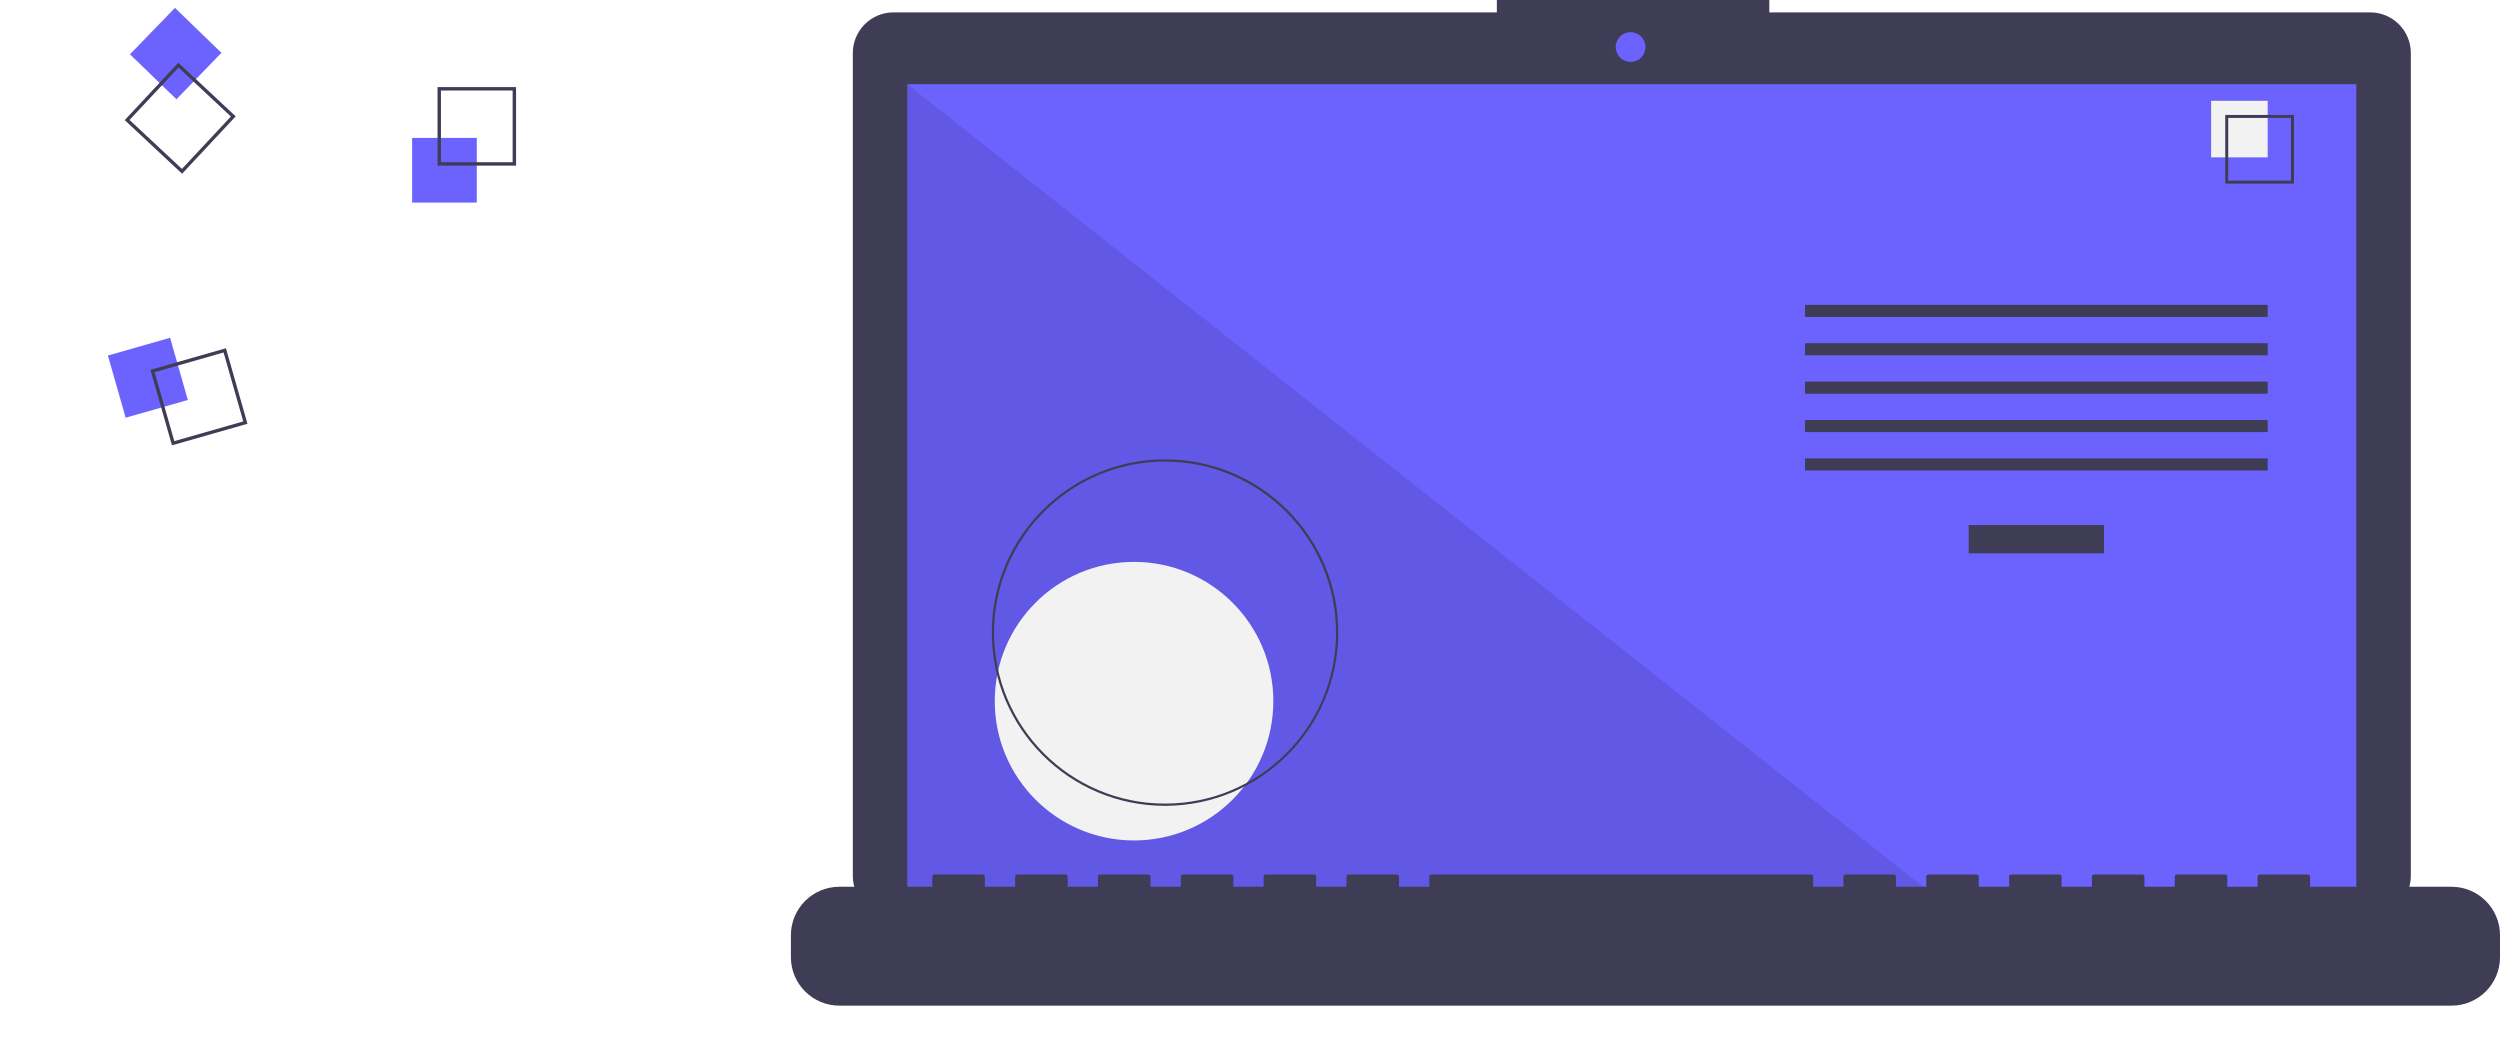
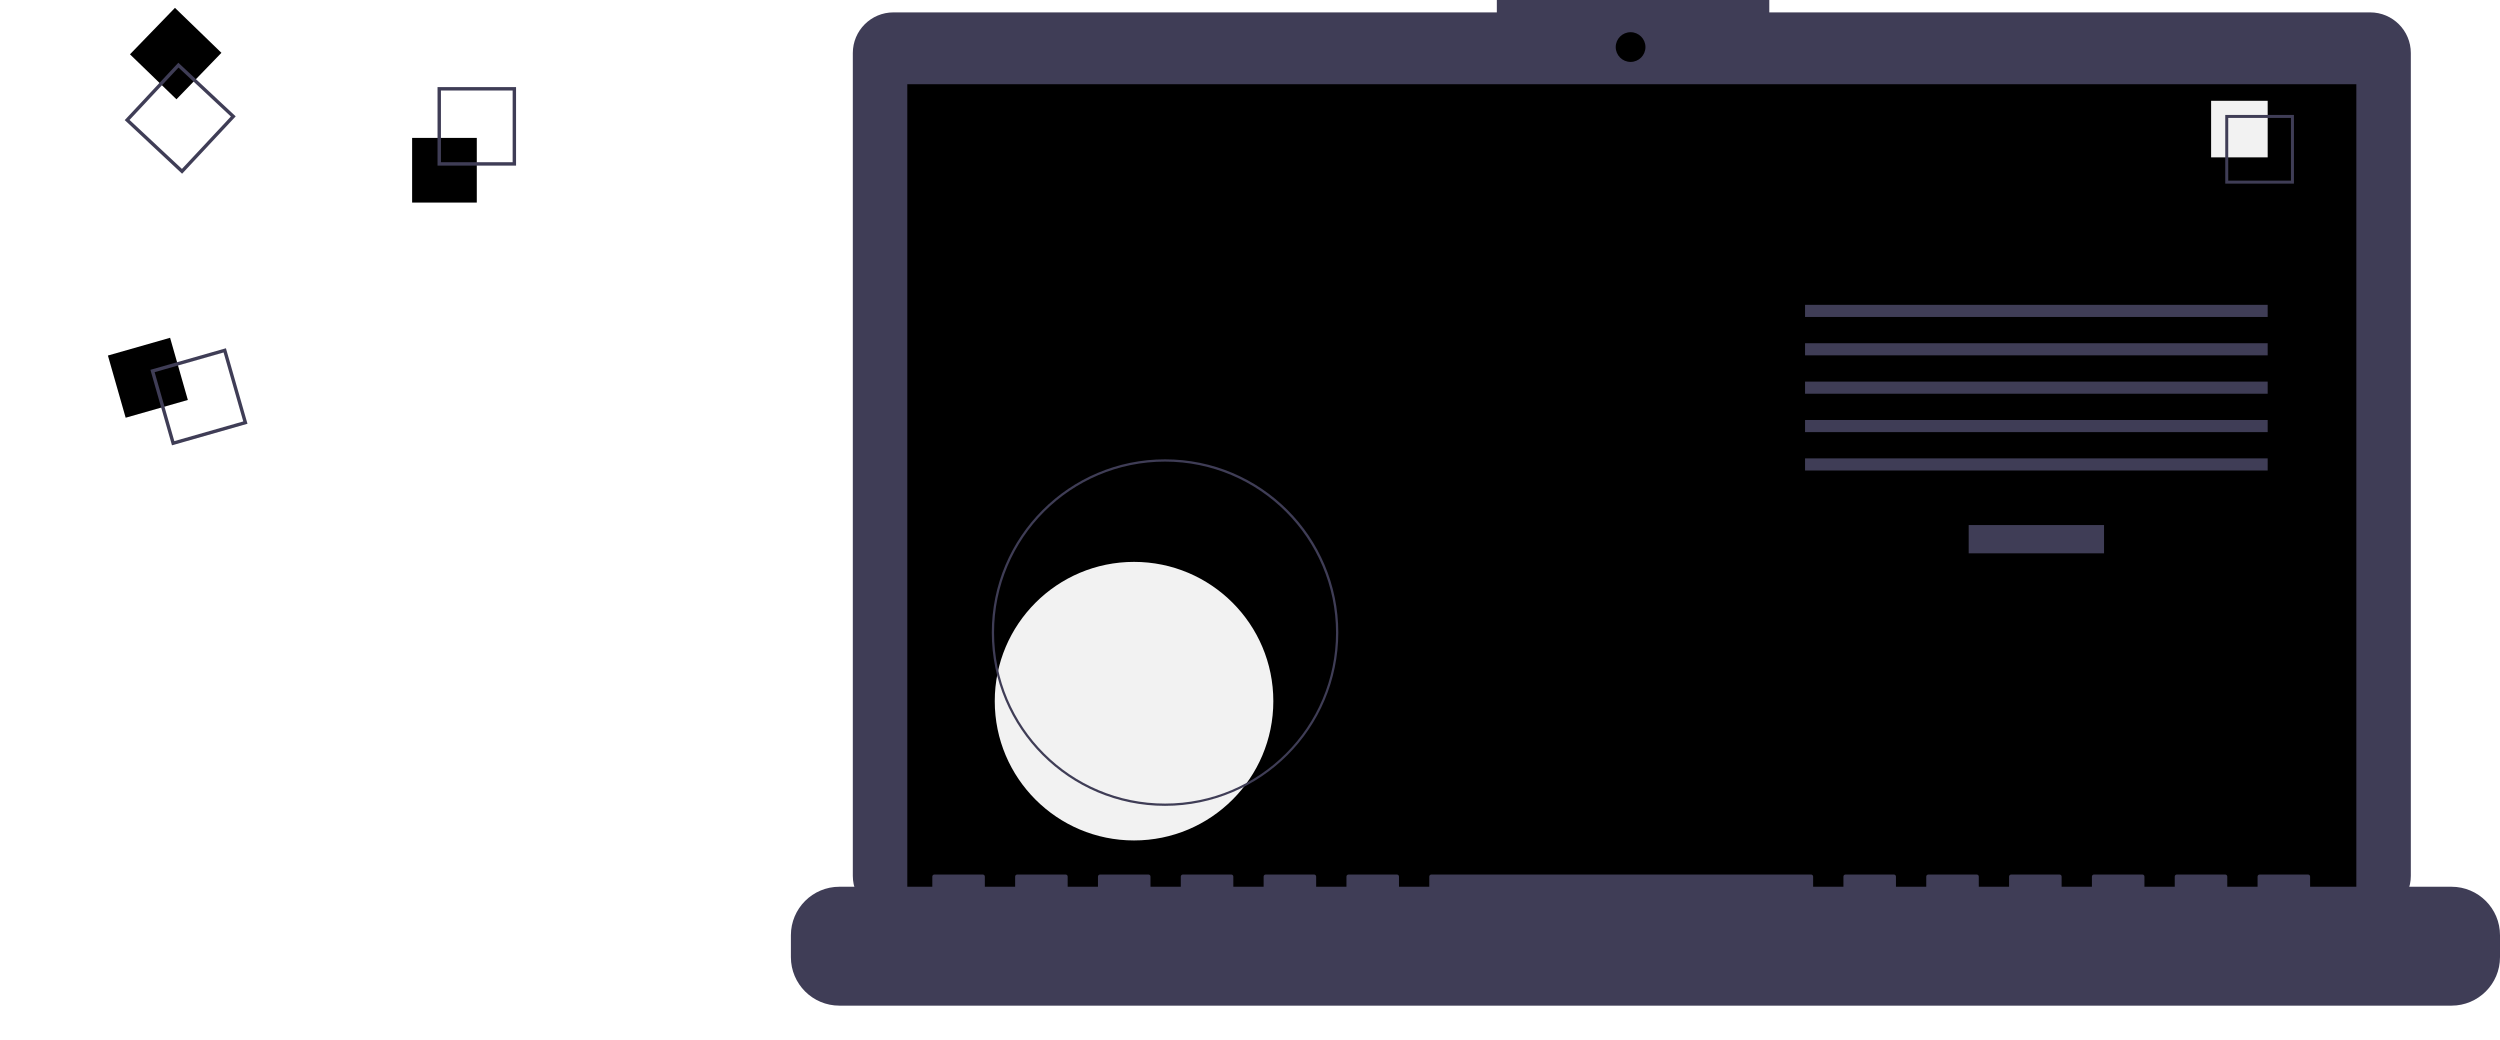
<svg xmlns="http://www.w3.org/2000/svg" id="e189b3b9-b88e-4ad6-86fc-a3cf637fca9f" data-name="Layer 1" width="1082.439" height="449.881" viewBox="0 0 1082.439 449.881">
-   <rect x="178.439" y="59.71" width="28" height="28" fill="#6c63ff" />
+   <rect x="178.439" y="59.71" width="28" height="28" class="brand-filled" />
  <path d="M282.22,296.77h-34v-34h34Zm-32.522-1.478h31.043V264.248H249.698Z" transform="translate(-58.78049 -225.0594)" fill="#3f3d56" />
-   <rect x="108.808" y="374.617" width="28" height="28" transform="translate(403.9876 -61.23638) rotate(74.06317)" fill="#6c63ff" />
+   <rect x="108.808" y="374.617" width="28" height="28" transform="translate(403.9876 -61.23638) rotate(74.06317)" class="brand-filled" />
  <path d="M133.243,417.876l-9.336-32.693,32.693-9.336,9.336,32.693Zm-7.508-31.678,8.524,29.85,29.85-8.524-8.524-29.85Z" transform="translate(-58.78049 -225.0594)" fill="#3f3d56" />
-   <rect x="118.487" y="239.049" width="28" height="28" fill="#6c63ff" transform="translate(350.0467 103.9752) rotate(134.0628)" />
+   <rect x="118.487" y="239.049" width="28" height="28" class="brand-filled" transform="translate(350.0467 103.9752) rotate(134.0628)" />
  <path d="M112.781,277.063l23.215-24.841,24.841,23.215-23.215,24.841Zm23.286-22.751-21.196,22.681L137.551,298.189l21.196-22.681Z" transform="translate(-58.78049 -225.0594)" fill="#3f3d56" />
  <path d="M1085.012,230.422H824.843v-5.362h-117.971v5.362H445.63a17.599,17.599,0,0,0-17.599,17.599V604.272A17.599,17.599,0,0,0,445.63,621.871H1085.012a17.599,17.599,0,0,0,17.599-17.599V248.02A17.599,17.599,0,0,0,1085.012,230.422Z" transform="translate(-58.78049 -225.0594)" fill="#3f3d56" />
-   <rect x="392.845" y="36.464" width="627.391" height="353.913" fill="#6c63ff" />
-   <circle cx="706.004" cy="20.377" r="6.435" fill="#6c63ff" />
+   <rect x="392.845" y="36.464" width="627.391" height="353.913" class="brand-filled" />
+   <circle cx="706.004" cy="20.377" r="6.435" class="brand-filled" />
  <polygon points="840.813 390.377 392.845 390.377 392.845 36.464 840.813 390.377" opacity="0.1" />
  <circle cx="491.013" cy="303.587" r="60.307" fill="#f2f2f2" />
  <path d="M563.218,573.972A75.016,75.016,0,1,1,638.234,498.957,75.101,75.101,0,0,1,563.218,573.972Zm0-149.051A74.035,74.035,0,1,0,637.253,498.957,74.119,74.119,0,0,0,563.218,424.921Z" transform="translate(-58.78049 -225.0594)" fill="#3f3d56" />
  <rect x="852.392" y="227.332" width="58.605" height="12.246" fill="#3f3d56" />
  <rect x="781.541" y="131.989" width="200.307" height="5.248" fill="#3f3d56" />
  <rect x="781.541" y="148.608" width="200.307" height="5.248" fill="#3f3d56" />
  <rect x="781.541" y="165.228" width="200.307" height="5.248" fill="#3f3d56" />
  <rect x="781.541" y="181.847" width="200.307" height="5.248" fill="#3f3d56" />
  <rect x="781.541" y="198.467" width="200.307" height="5.248" fill="#3f3d56" />
  <rect x="957.356" y="43.644" width="24.492" height="24.492" fill="#f2f2f2" />
  <path d="M1052,304.566h-29.74v-29.74h29.74Zm-28.447-1.293h27.154V276.119h-27.154Z" transform="translate(-58.78049 -225.0594)" fill="#3f3d56" />
  <path d="M1120.227,609.001h-61.229v-4.412a.875.875,0,0,0-.875-.875h-20.993a.875.875,0,0,0-.875.875v4.412H1023.134v-4.412a.875.875,0,0,0-.875-.875h-20.993a.875.875,0,0,0-.875.875v4.412H987.272v-4.412a.875.875,0,0,0-.875-.875H965.404a.875.875,0,0,0-.875.875v4.412H951.409v-4.412a.875.875,0,0,0-.875-.875H929.541a.875.875,0,0,0-.875.875v4.412H915.546v-4.412a.875.875,0,0,0-.875-.875h-20.993a.875.875,0,0,0-.875.875v4.412H879.683v-4.412a.875.875,0,0,0-.875-.875H857.815a.875.875,0,0,0-.875.875v4.412H843.82v-4.412a.875.875,0,0,0-.875-.875H678.501a.875.875,0,0,0-.875.875v4.412H664.506v-4.412a.875.875,0,0,0-.875-.875H642.638a.875.875,0,0,0-.875.875v4.412H628.643v-4.412a.875.875,0,0,0-.875-.875H606.775a.875.875,0,0,0-.875.875v4.412H592.78v-4.412a.875.875,0,0,0-.875-.875H570.912a.875.875,0,0,0-.875.875v4.412H556.917v-4.412a.875.875,0,0,0-.875-.875H535.049a.875.875,0,0,0-.875.875v4.412H521.054v-4.412a.875.875,0,0,0-.875-.875H499.186a.875.875,0,0,0-.875.875v4.412H485.191v-4.412a.875.875,0,0,0-.875-.875h-20.993a.875.875,0,0,0-.875.875v4.412H422.212a20.993,20.993,0,0,0-20.993,20.993v9.492a20.993,20.993,0,0,0,20.993,20.993H1120.227a20.993,20.993,0,0,0,20.993-20.993v-9.492A20.993,20.993,0,0,0,1120.227,609.001Z" transform="translate(-58.78049 -225.0594)" fill="#3f3d56" />
</svg>
